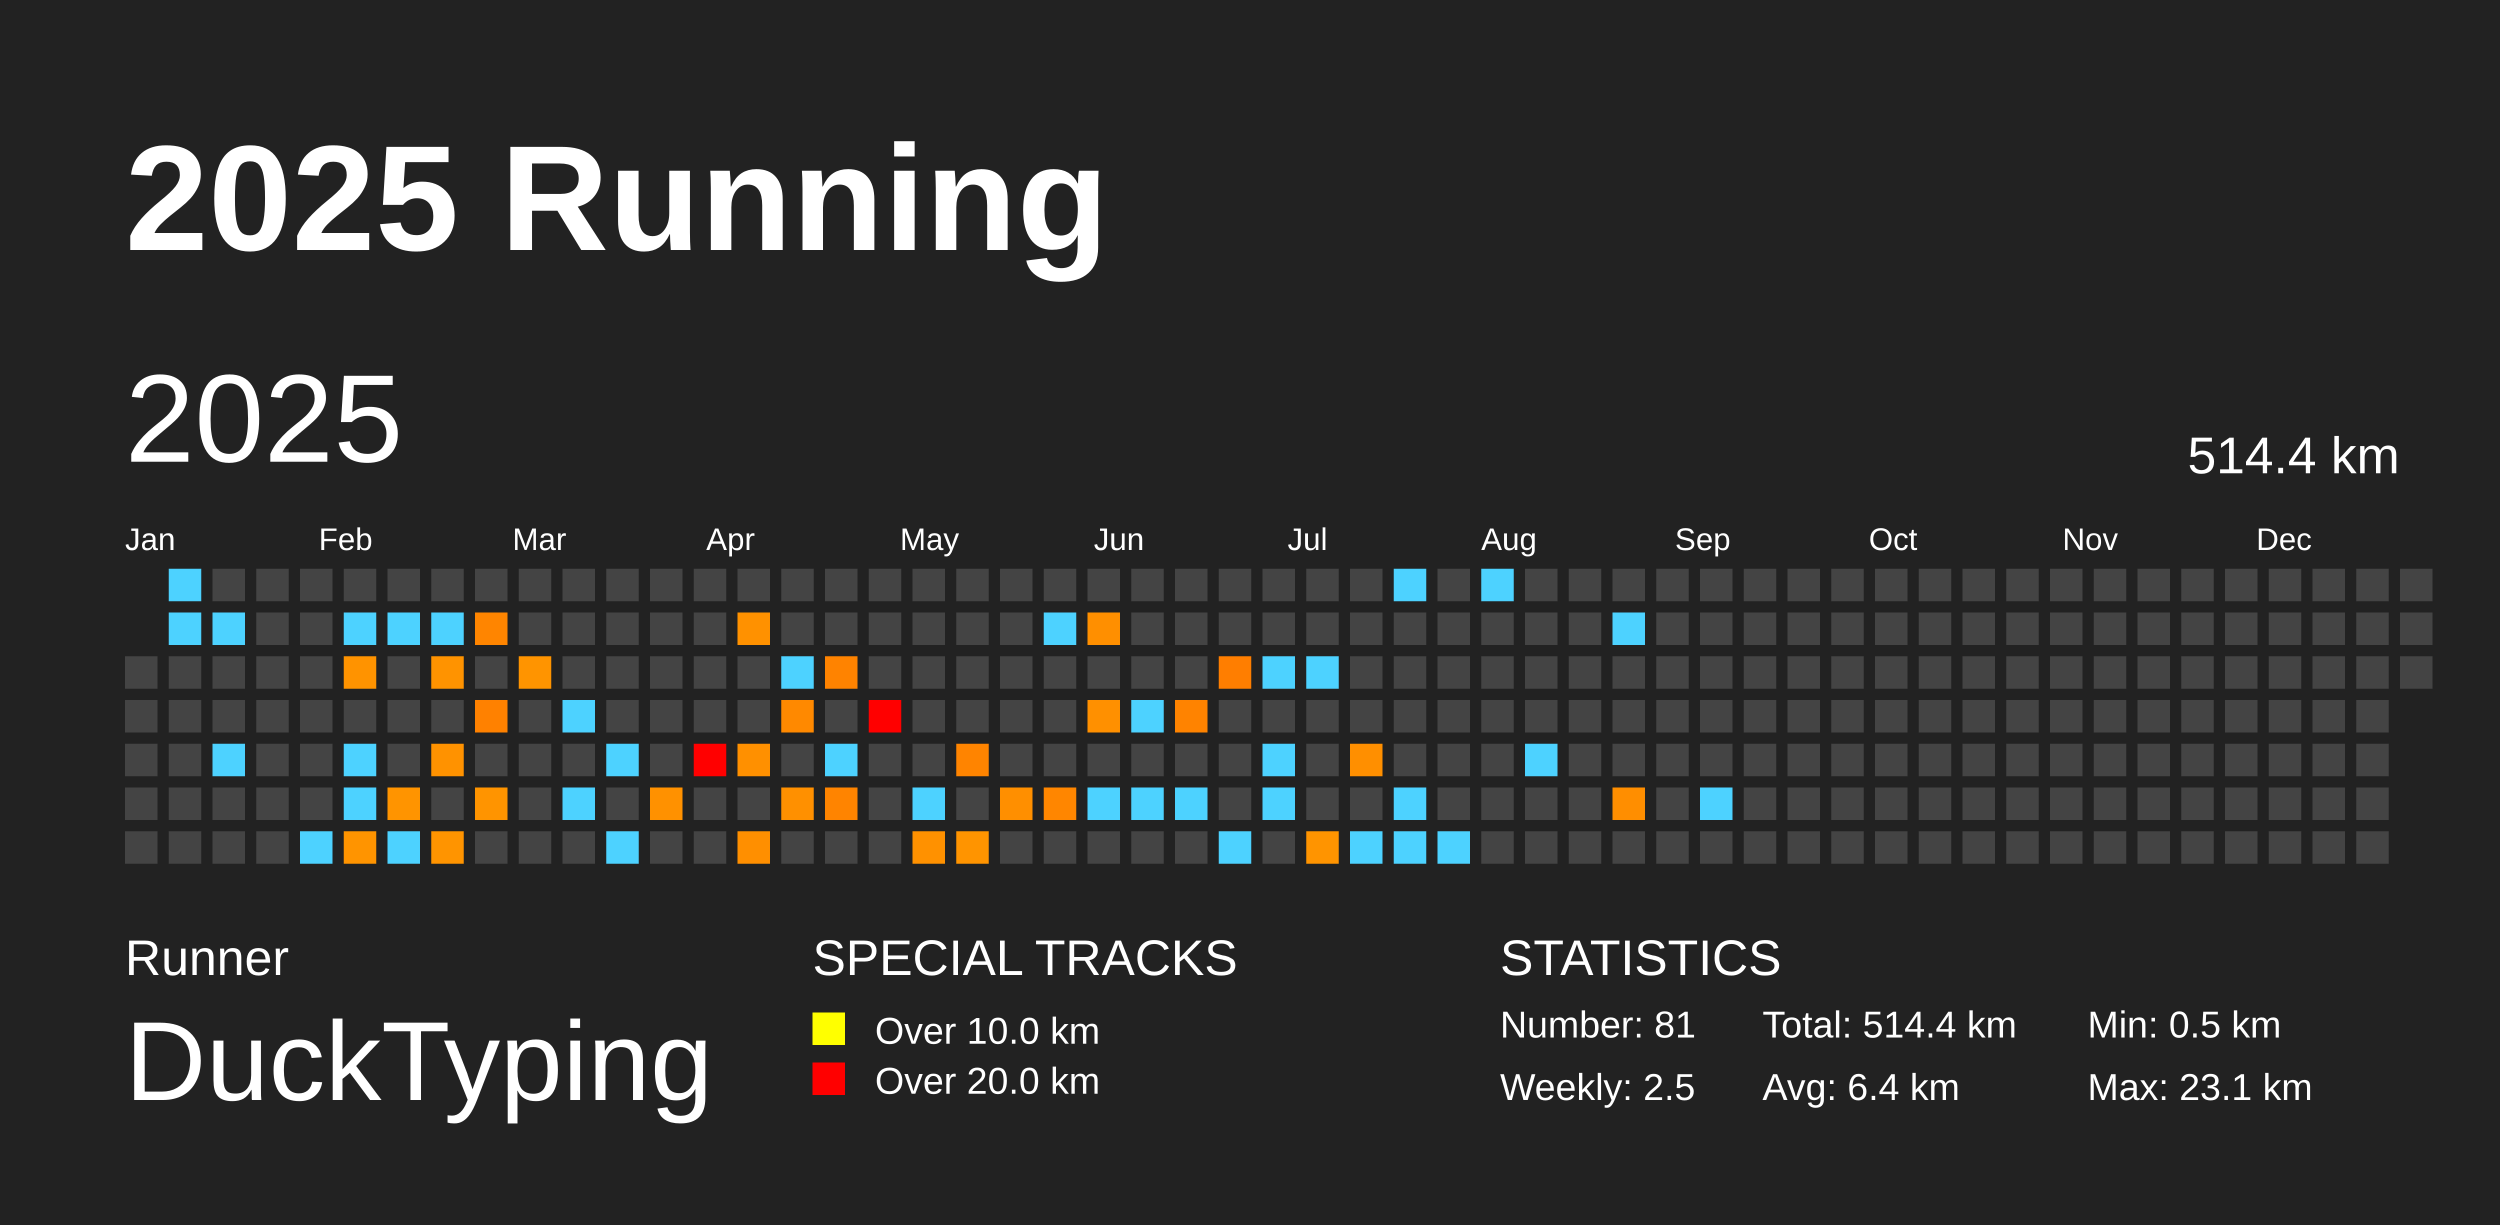
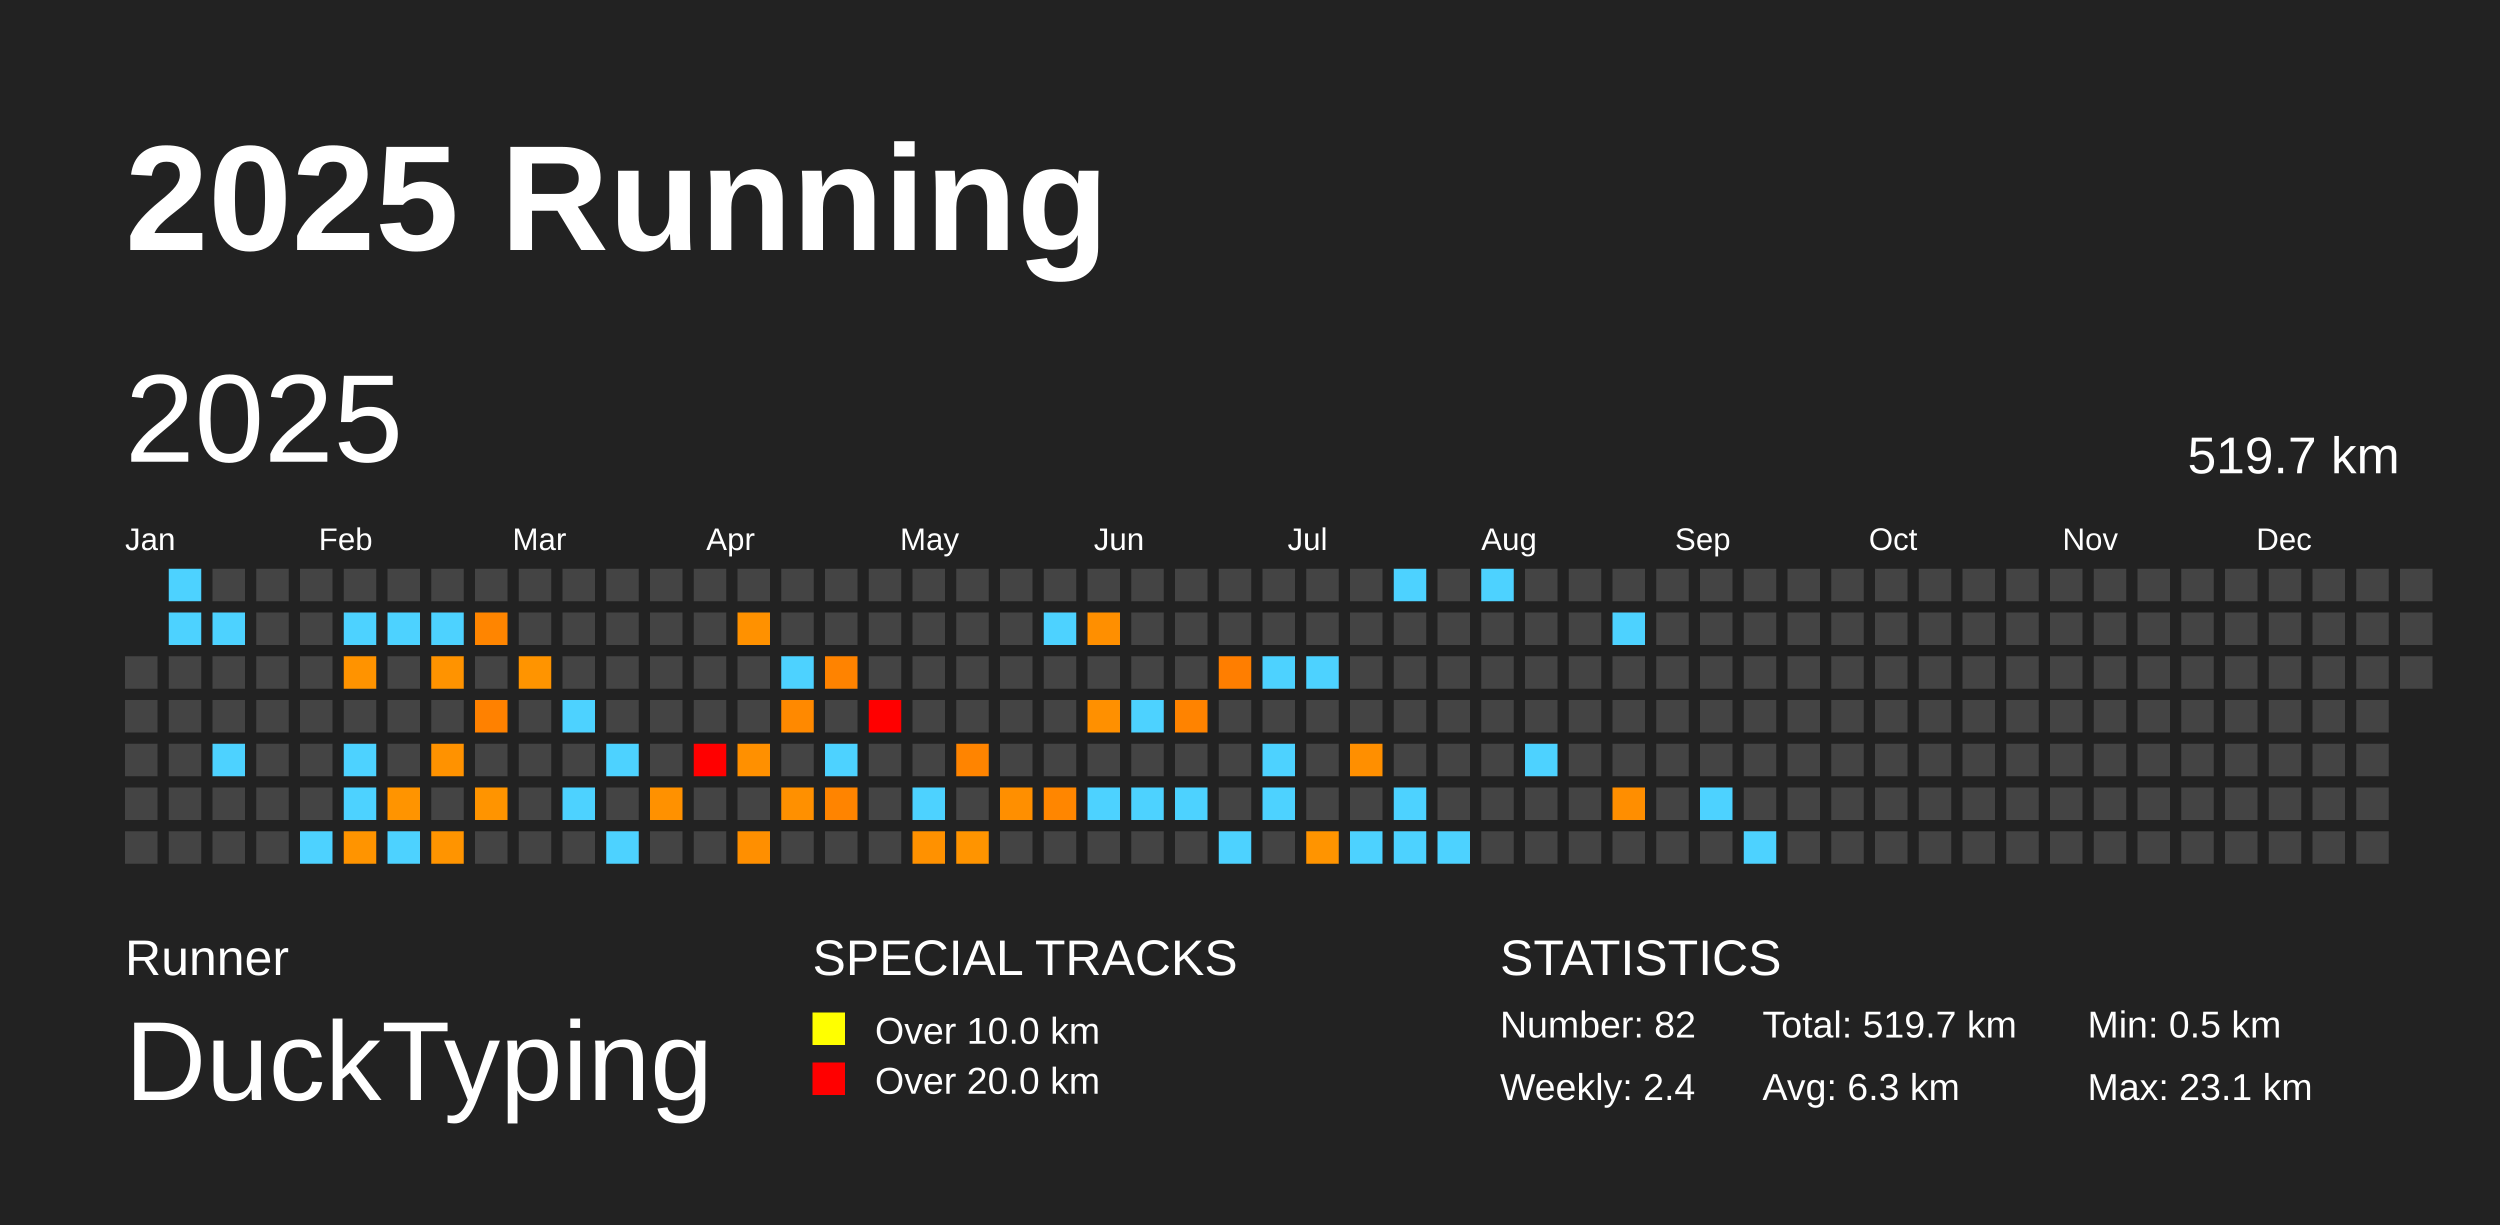
<svg xmlns="http://www.w3.org/2000/svg" baseProfile="full" height="98mm" version="1.1" viewBox="0,0,200,98" width="200mm">
  <defs />
  <rect fill="#222222" height="98" width="200" x="0" y="0" />
  <text fill="#FFFFFF" style="font-size:12px; font-family:Arial; font-weight:bold;" x="10" y="20">2025 Running</text>
  <text fill="#FFFFFF" style="font-size:4px; font-family:Arial" x="10" y="78">Runner</text>
  <text fill="#FFFFFF" style="font-size:9px; font-family:Arial" x="10" y="88">DuckTyping</text>
  <text fill="#FFFFFF" style="font-size:4px; font-family:Arial" x="65" y="78">SPECIAL TRACKS</text>
  <rect fill="yellow" height="2.6" width="2.6" x="65" y="81" />
  <text fill="#FFFFFF" style="font-size:3px; font-family:Arial" x="70" y="83.5">Over 10.0 km</text>
  <rect fill="red" height="2.6" width="2.6" x="65" y="85" />
  <text fill="#FFFFFF" style="font-size:3px; font-family:Arial" x="70" y="87.5">Over 20.0 km</text>
  <text fill="#FFFFFF" style="font-size:4px; font-family:Arial" x="120" y="78">STATISTICS</text>
-   <text fill="#FFFFFF" style="font-size:3px; font-family:Arial" x="120" y="83">Number: 81</text>
-   <text fill="#FFFFFF" style="font-size:3px; font-family:Arial" x="120" y="88">Weekly: 2.5</text>
-   <text fill="#FFFFFF" style="font-size:3px; font-family:Arial" x="141" y="83">Total: 514.4 km</text>
-   <text fill="#FFFFFF" style="font-size:3px; font-family:Arial" x="141" y="88">Avg: 6.4 km</text>
+   <text fill="#FFFFFF" style="font-size:3px; font-family:Arial" x="120" y="83">Number: 82</text>
+   <text fill="#FFFFFF" style="font-size:3px; font-family:Arial" x="120" y="88">Weekly: 2.4</text>
+   <text fill="#FFFFFF" style="font-size:3px; font-family:Arial" x="141" y="83">Total: 519.7 km</text>
+   <text fill="#FFFFFF" style="font-size:3px; font-family:Arial" x="141" y="88">Avg: 6.3 km</text>
  <text fill="#FFFFFF" style="font-size:3px; font-family:Arial" x="167" y="83">Min: 0.5 km</text>
  <text fill="#FFFFFF" style="font-size:3px; font-family:Arial" x="167" y="88">Max: 23.1 km</text>
  <text dominant-baseline="hanging" fill="#FFFFFF" style="font-size:10.0px; font-family:Arial;" x="10" y="30">2025</text>
-   <text dominant-baseline="hanging" fill="#FFFFFF" style="font-size:4.125px; font-family:Arial;" x="175" y="35">514.4 km</text>
+   <text dominant-baseline="hanging" fill="#FFFFFF" style="font-size:4.125px; font-family:Arial;" x="175" y="35">519.7 km</text>
  <text fill="#FFFFFF" style="font-size:2.5px; font-family:Arial" x="10.0" y="44">Jan</text>
  <text fill="#FFFFFF" style="font-size:2.5px; font-family:Arial" x="25.5" y="44">Feb</text>
  <text fill="#FFFFFF" style="font-size:2.5px; font-family:Arial" x="41.0" y="44">Mar</text>
  <text fill="#FFFFFF" style="font-size:2.5px; font-family:Arial" x="56.5" y="44">Apr</text>
  <text fill="#FFFFFF" style="font-size:2.5px; font-family:Arial" x="72.0" y="44">May</text>
  <text fill="#FFFFFF" style="font-size:2.5px; font-family:Arial" x="87.5" y="44">Jun</text>
  <text fill="#FFFFFF" style="font-size:2.5px; font-family:Arial" x="103.0" y="44">Jul</text>
  <text fill="#FFFFFF" style="font-size:2.5px; font-family:Arial" x="118.5" y="44">Aug</text>
  <text fill="#FFFFFF" style="font-size:2.5px; font-family:Arial" x="134.0" y="44">Sep</text>
  <text fill="#FFFFFF" style="font-size:2.5px; font-family:Arial" x="149.5" y="44">Oct</text>
  <text fill="#FFFFFF" style="font-size:2.5px; font-family:Arial" x="165.0" y="44">Nov</text>
  <text fill="#FFFFFF" style="font-size:2.5px; font-family:Arial" x="180.5" y="44">Dec</text>
  <rect fill="#444444" height="2.6" width="2.6" x="10.0" y="52.5" />
  <rect fill="#444444" height="2.6" width="2.6" x="10.0" y="56.0" />
  <rect fill="#444444" height="2.6" width="2.6" x="10.0" y="59.5" />
  <rect fill="#444444" height="2.6" width="2.6" x="10.0" y="63.0" />
  <rect fill="#444444" height="2.6" width="2.6" x="10.0" y="66.5" />
  <rect fill="#4dd2ff" height="2.6" width="2.6" x="13.5" y="45.5" />
  <rect fill="#4dd2ff" height="2.6" width="2.6" x="13.5" y="49.0" />
  <rect fill="#444444" height="2.6" width="2.6" x="13.5" y="52.5" />
  <rect fill="#444444" height="2.6" width="2.6" x="13.5" y="56.0" />
  <rect fill="#444444" height="2.6" width="2.6" x="13.5" y="59.5" />
  <rect fill="#444444" height="2.6" width="2.6" x="13.5" y="63.0" />
  <rect fill="#444444" height="2.6" width="2.6" x="13.5" y="66.5" />
  <rect fill="#444444" height="2.6" width="2.6" x="17.0" y="45.5" />
  <rect fill="#4dd2ff" height="2.6" width="2.6" x="17.0" y="49.0" />
  <rect fill="#444444" height="2.6" width="2.6" x="17.0" y="52.5" />
  <rect fill="#444444" height="2.6" width="2.6" x="17.0" y="56.0" />
  <rect fill="#4dd2ff" height="2.6" width="2.6" x="17.0" y="59.5" />
  <rect fill="#444444" height="2.6" width="2.6" x="17.0" y="63.0" />
  <rect fill="#444444" height="2.6" width="2.6" x="17.0" y="66.5" />
  <rect fill="#444444" height="2.6" width="2.6" x="20.5" y="45.5" />
  <rect fill="#444444" height="2.6" width="2.6" x="20.5" y="49.0" />
  <rect fill="#444444" height="2.6" width="2.6" x="20.5" y="52.5" />
  <rect fill="#444444" height="2.6" width="2.6" x="20.5" y="56.0" />
  <rect fill="#444444" height="2.6" width="2.6" x="20.5" y="59.5" />
  <rect fill="#444444" height="2.6" width="2.6" x="20.5" y="63.0" />
  <rect fill="#444444" height="2.6" width="2.6" x="20.5" y="66.5" />
  <rect fill="#444444" height="2.6" width="2.6" x="24.0" y="45.5" />
  <rect fill="#444444" height="2.6" width="2.6" x="24.0" y="49.0" />
  <rect fill="#444444" height="2.6" width="2.6" x="24.0" y="52.5" />
  <rect fill="#444444" height="2.6" width="2.6" x="24.0" y="56.0" />
  <rect fill="#444444" height="2.6" width="2.6" x="24.0" y="59.5" />
  <rect fill="#444444" height="2.6" width="2.6" x="24.0" y="63.0" />
  <rect fill="#4dd2ff" height="2.6" width="2.6" x="24.0" y="66.5" />
  <rect fill="#444444" height="2.6" width="2.6" x="27.5" y="45.5" />
  <rect fill="#4dd2ff" height="2.6" width="2.6" x="27.5" y="49.0" />
  <rect fill="#ff9300" height="2.6" width="2.6" x="27.5" y="52.5" />
  <rect fill="#444444" height="2.6" width="2.6" x="27.5" y="56.0" />
  <rect fill="#4dd2ff" height="2.6" width="2.6" x="27.5" y="59.5" />
  <rect fill="#4dd2ff" height="2.6" width="2.6" x="27.5" y="63.0" />
  <rect fill="#ff9400" height="2.6" width="2.6" x="27.5" y="66.5" />
  <rect fill="#444444" height="2.6" width="2.6" x="31.0" y="45.5" />
  <rect fill="#4dd2ff" height="2.6" width="2.6" x="31.0" y="49.0" />
  <rect fill="#444444" height="2.6" width="2.6" x="31.0" y="52.5" />
  <rect fill="#444444" height="2.6" width="2.6" x="31.0" y="56.0" />
  <rect fill="#444444" height="2.6" width="2.6" x="31.0" y="59.5" />
  <rect fill="#ff9400" height="2.6" width="2.6" x="31.0" y="63.0" />
  <rect fill="#4dd2ff" height="2.6" width="2.6" x="31.0" y="66.5" />
  <rect fill="#444444" height="2.6" width="2.6" x="34.5" y="45.5" />
  <rect fill="#4dd2ff" height="2.6" width="2.6" x="34.5" y="49.0" />
  <rect fill="#ff9300" height="2.6" width="2.6" x="34.5" y="52.5" />
  <rect fill="#444444" height="2.6" width="2.6" x="34.5" y="56.0" />
  <rect fill="#ff9200" height="2.6" width="2.6" x="34.5" y="59.5" />
  <rect fill="#444444" height="2.6" width="2.6" x="34.5" y="63.0" />
  <rect fill="#ff9400" height="2.6" width="2.6" x="34.5" y="66.5" />
  <rect fill="#444444" height="2.6" width="2.6" x="38.0" y="45.5" />
  <rect fill="#ff8500" height="2.6" width="2.6" x="38.0" y="49.0" />
  <rect fill="#444444" height="2.6" width="2.6" x="38.0" y="52.5" />
  <rect fill="#ff8100" height="2.6" width="2.6" x="38.0" y="56.0" />
  <rect fill="#444444" height="2.6" width="2.6" x="38.0" y="59.5" />
  <rect fill="#ff9400" height="2.6" width="2.6" x="38.0" y="63.0" />
  <rect fill="#444444" height="2.6" width="2.6" x="38.0" y="66.5" />
  <rect fill="#444444" height="2.6" width="2.6" x="41.5" y="45.5" />
  <rect fill="#444444" height="2.6" width="2.6" x="41.5" y="49.0" />
  <rect fill="#ff9400" height="2.6" width="2.6" x="41.5" y="52.5" />
  <rect fill="#444444" height="2.6" width="2.6" x="41.5" y="56.0" />
  <rect fill="#444444" height="2.6" width="2.6" x="41.5" y="59.5" />
  <rect fill="#444444" height="2.6" width="2.6" x="41.5" y="63.0" />
  <rect fill="#444444" height="2.6" width="2.6" x="41.5" y="66.5" />
  <rect fill="#444444" height="2.6" width="2.6" x="45.0" y="45.5" />
  <rect fill="#444444" height="2.6" width="2.6" x="45.0" y="49.0" />
  <rect fill="#444444" height="2.6" width="2.6" x="45.0" y="52.5" />
  <rect fill="#4dd2ff" height="2.6" width="2.6" x="45.0" y="56.0" />
  <rect fill="#444444" height="2.6" width="2.6" x="45.0" y="59.5" />
  <rect fill="#4dd2ff" height="2.6" width="2.6" x="45.0" y="63.0" />
  <rect fill="#444444" height="2.6" width="2.6" x="45.0" y="66.5" />
  <rect fill="#444444" height="2.6" width="2.6" x="48.5" y="45.5" />
  <rect fill="#444444" height="2.6" width="2.6" x="48.5" y="49.0" />
  <rect fill="#444444" height="2.6" width="2.6" x="48.5" y="52.5" />
  <rect fill="#444444" height="2.6" width="2.6" x="48.5" y="56.0" />
  <rect fill="#4dd2ff" height="2.6" width="2.6" x="48.5" y="59.5" />
  <rect fill="#444444" height="2.6" width="2.6" x="48.5" y="63.0" />
  <rect fill="#4dd2ff" height="2.6" width="2.6" x="48.5" y="66.5" />
  <rect fill="#444444" height="2.6" width="2.6" x="52.0" y="45.5" />
  <rect fill="#444444" height="2.6" width="2.6" x="52.0" y="49.0" />
  <rect fill="#444444" height="2.6" width="2.6" x="52.0" y="52.5" />
  <rect fill="#444444" height="2.6" width="2.6" x="52.0" y="56.0" />
  <rect fill="#444444" height="2.6" width="2.6" x="52.0" y="59.5" />
  <rect fill="#ff9100" height="2.6" width="2.6" x="52.0" y="63.0" />
  <rect fill="#444444" height="2.6" width="2.6" x="52.0" y="66.5" />
  <rect fill="#444444" height="2.6" width="2.6" x="55.5" y="45.5" />
  <rect fill="#444444" height="2.6" width="2.6" x="55.5" y="49.0" />
  <rect fill="#444444" height="2.6" width="2.6" x="55.5" y="52.5" />
  <rect fill="#444444" height="2.6" width="2.6" x="55.5" y="56.0" />
  <rect fill="red" height="2.6" width="2.6" x="55.5" y="59.5" />
  <rect fill="#444444" height="2.6" width="2.6" x="55.5" y="63.0" />
  <rect fill="#444444" height="2.6" width="2.6" x="55.5" y="66.5" />
  <rect fill="#444444" height="2.6" width="2.6" x="59.0" y="45.5" />
  <rect fill="#ff9100" height="2.6" width="2.6" x="59.0" y="49.0" />
  <rect fill="#444444" height="2.6" width="2.6" x="59.0" y="52.5" />
  <rect fill="#444444" height="2.6" width="2.6" x="59.0" y="56.0" />
  <rect fill="#ff9000" height="2.6" width="2.6" x="59.0" y="59.5" />
  <rect fill="#444444" height="2.6" width="2.6" x="59.0" y="63.0" />
  <rect fill="#ff8f00" height="2.6" width="2.6" x="59.0" y="66.5" />
  <rect fill="#444444" height="2.6" width="2.6" x="62.5" y="45.5" />
  <rect fill="#444444" height="2.6" width="2.6" x="62.5" y="49.0" />
  <rect fill="#4dd2ff" height="2.6" width="2.6" x="62.5" y="52.5" />
  <rect fill="#ff8900" height="2.6" width="2.6" x="62.5" y="56.0" />
  <rect fill="#444444" height="2.6" width="2.6" x="62.5" y="59.5" />
  <rect fill="#ff9000" height="2.6" width="2.6" x="62.5" y="63.0" />
  <rect fill="#444444" height="2.6" width="2.6" x="62.5" y="66.5" />
  <rect fill="#444444" height="2.6" width="2.6" x="66.0" y="45.5" />
  <rect fill="#444444" height="2.6" width="2.6" x="66.0" y="49.0" />
  <rect fill="#ff8300" height="2.6" width="2.6" x="66.0" y="52.5" />
  <rect fill="#444444" height="2.6" width="2.6" x="66.0" y="56.0" />
  <rect fill="#4dd2ff" height="2.6" width="2.6" x="66.0" y="59.5" />
  <rect fill="#ff8400" height="2.6" width="2.6" x="66.0" y="63.0" />
  <rect fill="#444444" height="2.6" width="2.6" x="66.0" y="66.5" />
  <rect fill="#444444" height="2.6" width="2.6" x="69.5" y="45.5" />
  <rect fill="#444444" height="2.6" width="2.6" x="69.5" y="49.0" />
  <rect fill="#444444" height="2.6" width="2.6" x="69.5" y="52.5" />
  <rect fill="red" height="2.6" width="2.6" x="69.5" y="56.0" />
  <rect fill="#444444" height="2.6" width="2.6" x="69.5" y="59.5" />
  <rect fill="#444444" height="2.6" width="2.6" x="69.5" y="63.0" />
  <rect fill="#444444" height="2.6" width="2.6" x="69.5" y="66.5" />
  <rect fill="#444444" height="2.6" width="2.6" x="73.0" y="45.5" />
  <rect fill="#444444" height="2.6" width="2.6" x="73.0" y="49.0" />
  <rect fill="#444444" height="2.6" width="2.6" x="73.0" y="52.5" />
  <rect fill="#444444" height="2.6" width="2.6" x="73.0" y="56.0" />
  <rect fill="#444444" height="2.6" width="2.6" x="73.0" y="59.5" />
  <rect fill="#4dd2ff" height="2.6" width="2.6" x="73.0" y="63.0" />
  <rect fill="#ff9100" height="2.6" width="2.6" x="73.0" y="66.5" />
  <rect fill="#444444" height="2.6" width="2.6" x="76.5" y="45.5" />
  <rect fill="#444444" height="2.6" width="2.6" x="76.5" y="49.0" />
  <rect fill="#444444" height="2.6" width="2.6" x="76.5" y="52.5" />
  <rect fill="#444444" height="2.6" width="2.6" x="76.5" y="56.0" />
  <rect fill="#ff8400" height="2.6" width="2.6" x="76.5" y="59.5" />
  <rect fill="#444444" height="2.6" width="2.6" x="76.5" y="63.0" />
  <rect fill="#ff9400" height="2.6" width="2.6" x="76.5" y="66.5" />
  <rect fill="#444444" height="2.6" width="2.6" x="80.0" y="45.5" />
  <rect fill="#444444" height="2.6" width="2.6" x="80.0" y="49.0" />
  <rect fill="#444444" height="2.6" width="2.6" x="80.0" y="52.5" />
  <rect fill="#444444" height="2.6" width="2.6" x="80.0" y="56.0" />
  <rect fill="#444444" height="2.6" width="2.6" x="80.0" y="59.5" />
  <rect fill="#ff8f00" height="2.6" width="2.6" x="80.0" y="63.0" />
  <rect fill="#444444" height="2.6" width="2.6" x="80.0" y="66.5" />
  <rect fill="#444444" height="2.6" width="2.6" x="83.5" y="45.5" />
  <rect fill="#4dd2ff" height="2.6" width="2.6" x="83.5" y="49.0" />
  <rect fill="#444444" height="2.6" width="2.6" x="83.5" y="52.5" />
  <rect fill="#444444" height="2.6" width="2.6" x="83.5" y="56.0" />
  <rect fill="#444444" height="2.6" width="2.6" x="83.5" y="59.5" />
  <rect fill="#ff8600" height="2.6" width="2.6" x="83.5" y="63.0" />
  <rect fill="#444444" height="2.6" width="2.6" x="83.5" y="66.5" />
  <rect fill="#444444" height="2.6" width="2.6" x="87.0" y="45.5" />
  <rect fill="#ff8f00" height="2.6" width="2.6" x="87.0" y="49.0" />
  <rect fill="#444444" height="2.6" width="2.6" x="87.0" y="52.5" />
  <rect fill="#ff9000" height="2.6" width="2.6" x="87.0" y="56.0" />
  <rect fill="#444444" height="2.6" width="2.6" x="87.0" y="59.5" />
  <rect fill="#4dd2ff" height="2.6" width="2.6" x="87.0" y="63.0" />
  <rect fill="#444444" height="2.6" width="2.6" x="87.0" y="66.5" />
  <rect fill="#444444" height="2.6" width="2.6" x="90.5" y="45.5" />
  <rect fill="#444444" height="2.6" width="2.6" x="90.5" y="49.0" />
  <rect fill="#444444" height="2.6" width="2.6" x="90.5" y="52.5" />
  <rect fill="#4dd2ff" height="2.6" width="2.6" x="90.5" y="56.0" />
  <rect fill="#444444" height="2.6" width="2.6" x="90.5" y="59.5" />
  <rect fill="#4dd2ff" height="2.6" width="2.6" x="90.5" y="63.0" />
  <rect fill="#444444" height="2.6" width="2.6" x="90.5" y="66.5" />
  <rect fill="#444444" height="2.6" width="2.6" x="94.0" y="45.5" />
  <rect fill="#444444" height="2.6" width="2.6" x="94.0" y="49.0" />
  <rect fill="#444444" height="2.6" width="2.6" x="94.0" y="52.5" />
  <rect fill="#ff8300" height="2.6" width="2.6" x="94.0" y="56.0" />
  <rect fill="#444444" height="2.6" width="2.6" x="94.0" y="59.5" />
  <rect fill="#4dd2ff" height="2.6" width="2.6" x="94.0" y="63.0" />
  <rect fill="#444444" height="2.6" width="2.6" x="94.0" y="66.5" />
  <rect fill="#444444" height="2.6" width="2.6" x="97.5" y="45.5" />
  <rect fill="#444444" height="2.6" width="2.6" x="97.5" y="49.0" />
  <rect fill="#ff7e00" height="2.6" width="2.6" x="97.5" y="52.5" />
  <rect fill="#444444" height="2.6" width="2.6" x="97.5" y="56.0" />
  <rect fill="#444444" height="2.6" width="2.6" x="97.5" y="59.5" />
  <rect fill="#444444" height="2.6" width="2.6" x="97.5" y="63.0" />
  <rect fill="#4dd2ff" height="2.6" width="2.6" x="97.5" y="66.5" />
  <rect fill="#444444" height="2.6" width="2.6" x="101.0" y="45.5" />
  <rect fill="#444444" height="2.6" width="2.6" x="101.0" y="49.0" />
  <rect fill="#4dd2ff" height="2.6" width="2.6" x="101.0" y="52.5" />
  <rect fill="#444444" height="2.6" width="2.6" x="101.0" y="56.0" />
  <rect fill="#4dd2ff" height="2.6" width="2.6" x="101.0" y="59.5" />
  <rect fill="#4dd2ff" height="2.6" width="2.6" x="101.0" y="63.0" />
  <rect fill="#444444" height="2.6" width="2.6" x="101.0" y="66.5" />
  <rect fill="#444444" height="2.6" width="2.6" x="104.5" y="45.5" />
  <rect fill="#444444" height="2.6" width="2.6" x="104.5" y="49.0" />
  <rect fill="#4dd2ff" height="2.6" width="2.6" x="104.5" y="52.5" />
  <rect fill="#444444" height="2.6" width="2.6" x="104.5" y="56.0" />
  <rect fill="#444444" height="2.6" width="2.6" x="104.5" y="59.5" />
  <rect fill="#444444" height="2.6" width="2.6" x="104.5" y="63.0" />
  <rect fill="#ff9400" height="2.6" width="2.6" x="104.5" y="66.5" />
  <rect fill="#444444" height="2.6" width="2.6" x="108.0" y="45.5" />
  <rect fill="#444444" height="2.6" width="2.6" x="108.0" y="49.0" />
  <rect fill="#444444" height="2.6" width="2.6" x="108.0" y="52.5" />
  <rect fill="#444444" height="2.6" width="2.6" x="108.0" y="56.0" />
  <rect fill="#ff8f00" height="2.6" width="2.6" x="108.0" y="59.5" />
  <rect fill="#444444" height="2.6" width="2.6" x="108.0" y="63.0" />
  <rect fill="#4dd2ff" height="2.6" width="2.6" x="108.0" y="66.5" />
  <rect fill="#4dd2ff" height="2.6" width="2.6" x="111.5" y="45.5" />
  <rect fill="#444444" height="2.6" width="2.6" x="111.5" y="49.0" />
  <rect fill="#444444" height="2.6" width="2.6" x="111.5" y="52.5" />
  <rect fill="#444444" height="2.6" width="2.6" x="111.5" y="56.0" />
  <rect fill="#444444" height="2.6" width="2.6" x="111.5" y="59.5" />
  <rect fill="#4dd2ff" height="2.6" width="2.6" x="111.5" y="63.0" />
  <rect fill="#4dd2ff" height="2.6" width="2.6" x="111.5" y="66.5" />
  <rect fill="#444444" height="2.6" width="2.6" x="115.0" y="45.5" />
  <rect fill="#444444" height="2.6" width="2.6" x="115.0" y="49.0" />
  <rect fill="#444444" height="2.6" width="2.6" x="115.0" y="52.5" />
  <rect fill="#444444" height="2.6" width="2.6" x="115.0" y="56.0" />
  <rect fill="#444444" height="2.6" width="2.6" x="115.0" y="59.5" />
  <rect fill="#444444" height="2.6" width="2.6" x="115.0" y="63.0" />
  <rect fill="#4dd2ff" height="2.6" width="2.6" x="115.0" y="66.5" />
  <rect fill="#4dd2ff" height="2.6" width="2.6" x="118.5" y="45.5" />
  <rect fill="#444444" height="2.6" width="2.6" x="118.5" y="49.0" />
  <rect fill="#444444" height="2.6" width="2.6" x="118.5" y="52.5" />
  <rect fill="#444444" height="2.6" width="2.6" x="118.5" y="56.0" />
  <rect fill="#444444" height="2.6" width="2.6" x="118.5" y="59.5" />
  <rect fill="#444444" height="2.6" width="2.6" x="118.5" y="63.0" />
  <rect fill="#444444" height="2.6" width="2.6" x="118.5" y="66.5" />
  <rect fill="#444444" height="2.6" width="2.6" x="122.0" y="45.5" />
  <rect fill="#444444" height="2.6" width="2.6" x="122.0" y="49.0" />
  <rect fill="#444444" height="2.6" width="2.6" x="122.0" y="52.5" />
  <rect fill="#444444" height="2.6" width="2.6" x="122.0" y="56.0" />
  <rect fill="#4dd2ff" height="2.6" width="2.6" x="122.0" y="59.5" />
  <rect fill="#444444" height="2.6" width="2.6" x="122.0" y="63.0" />
  <rect fill="#444444" height="2.6" width="2.6" x="122.0" y="66.5" />
  <rect fill="#444444" height="2.6" width="2.6" x="125.5" y="45.5" />
  <rect fill="#444444" height="2.6" width="2.6" x="125.5" y="49.0" />
  <rect fill="#444444" height="2.6" width="2.6" x="125.5" y="52.5" />
  <rect fill="#444444" height="2.6" width="2.6" x="125.5" y="56.0" />
  <rect fill="#444444" height="2.6" width="2.6" x="125.5" y="59.5" />
  <rect fill="#444444" height="2.6" width="2.6" x="125.5" y="63.0" />
  <rect fill="#444444" height="2.6" width="2.6" x="125.5" y="66.5" />
  <rect fill="#444444" height="2.6" width="2.6" x="129.0" y="45.5" />
  <rect fill="#4dd2ff" height="2.6" width="2.6" x="129.0" y="49.0" />
  <rect fill="#444444" height="2.6" width="2.6" x="129.0" y="52.5" />
  <rect fill="#444444" height="2.6" width="2.6" x="129.0" y="56.0" />
  <rect fill="#444444" height="2.6" width="2.6" x="129.0" y="59.5" />
  <rect fill="#ff8e00" height="2.6" width="2.6" x="129.0" y="63.0" />
  <rect fill="#444444" height="2.6" width="2.6" x="129.0" y="66.5" />
  <rect fill="#444444" height="2.6" width="2.6" x="132.5" y="45.5" />
  <rect fill="#444444" height="2.6" width="2.6" x="132.5" y="49.0" />
  <rect fill="#444444" height="2.6" width="2.6" x="132.5" y="52.5" />
  <rect fill="#444444" height="2.6" width="2.6" x="132.5" y="56.0" />
  <rect fill="#444444" height="2.6" width="2.6" x="132.5" y="59.5" />
  <rect fill="#444444" height="2.6" width="2.6" x="132.5" y="63.0" />
  <rect fill="#444444" height="2.6" width="2.6" x="132.5" y="66.5" />
  <rect fill="#444444" height="2.6" width="2.6" x="136.0" y="45.5" />
  <rect fill="#444444" height="2.6" width="2.6" x="136.0" y="49.0" />
  <rect fill="#444444" height="2.6" width="2.6" x="136.0" y="52.5" />
  <rect fill="#444444" height="2.6" width="2.6" x="136.0" y="56.0" />
  <rect fill="#444444" height="2.6" width="2.6" x="136.0" y="59.5" />
  <rect fill="#4dd2ff" height="2.6" width="2.6" x="136.0" y="63.0" />
  <rect fill="#444444" height="2.6" width="2.6" x="136.0" y="66.5" />
  <rect fill="#444444" height="2.6" width="2.6" x="139.5" y="45.5" />
  <rect fill="#444444" height="2.6" width="2.6" x="139.5" y="49.0" />
  <rect fill="#444444" height="2.6" width="2.6" x="139.5" y="52.5" />
  <rect fill="#444444" height="2.6" width="2.6" x="139.5" y="56.0" />
  <rect fill="#444444" height="2.6" width="2.6" x="139.5" y="59.5" />
  <rect fill="#444444" height="2.6" width="2.6" x="139.5" y="63.0" />
-   <rect fill="#444444" height="2.6" width="2.6" x="139.5" y="66.5" />
+   <rect fill="#4dd2ff" height="2.6" width="2.6" x="139.5" y="66.5" />
  <rect fill="#444444" height="2.6" width="2.6" x="143.0" y="45.5" />
  <rect fill="#444444" height="2.6" width="2.6" x="143.0" y="49.0" />
  <rect fill="#444444" height="2.6" width="2.6" x="143.0" y="52.5" />
  <rect fill="#444444" height="2.6" width="2.6" x="143.0" y="56.0" />
  <rect fill="#444444" height="2.6" width="2.6" x="143.0" y="59.5" />
  <rect fill="#444444" height="2.6" width="2.6" x="143.0" y="63.0" />
  <rect fill="#444444" height="2.6" width="2.6" x="143.0" y="66.5" />
  <rect fill="#444444" height="2.6" width="2.6" x="146.5" y="45.5" />
  <rect fill="#444444" height="2.6" width="2.6" x="146.5" y="49.0" />
  <rect fill="#444444" height="2.6" width="2.6" x="146.5" y="52.5" />
  <rect fill="#444444" height="2.6" width="2.6" x="146.5" y="56.0" />
  <rect fill="#444444" height="2.6" width="2.6" x="146.5" y="59.5" />
  <rect fill="#444444" height="2.6" width="2.6" x="146.5" y="63.0" />
  <rect fill="#444444" height="2.6" width="2.6" x="146.5" y="66.5" />
  <rect fill="#444444" height="2.6" width="2.6" x="150.0" y="45.5" />
  <rect fill="#444444" height="2.6" width="2.6" x="150.0" y="49.0" />
  <rect fill="#444444" height="2.6" width="2.6" x="150.0" y="52.5" />
  <rect fill="#444444" height="2.6" width="2.6" x="150.0" y="56.0" />
  <rect fill="#444444" height="2.6" width="2.6" x="150.0" y="59.5" />
  <rect fill="#444444" height="2.6" width="2.6" x="150.0" y="63.0" />
  <rect fill="#444444" height="2.6" width="2.6" x="150.0" y="66.5" />
  <rect fill="#444444" height="2.6" width="2.6" x="153.5" y="45.5" />
  <rect fill="#444444" height="2.6" width="2.6" x="153.5" y="49.0" />
  <rect fill="#444444" height="2.6" width="2.6" x="153.5" y="52.5" />
  <rect fill="#444444" height="2.6" width="2.6" x="153.5" y="56.0" />
  <rect fill="#444444" height="2.6" width="2.6" x="153.5" y="59.5" />
  <rect fill="#444444" height="2.6" width="2.6" x="153.5" y="63.0" />
  <rect fill="#444444" height="2.6" width="2.6" x="153.5" y="66.5" />
  <rect fill="#444444" height="2.6" width="2.6" x="157.0" y="45.5" />
  <rect fill="#444444" height="2.6" width="2.6" x="157.0" y="49.0" />
  <rect fill="#444444" height="2.6" width="2.6" x="157.0" y="52.5" />
  <rect fill="#444444" height="2.6" width="2.6" x="157.0" y="56.0" />
  <rect fill="#444444" height="2.6" width="2.6" x="157.0" y="59.5" />
  <rect fill="#444444" height="2.6" width="2.6" x="157.0" y="63.0" />
  <rect fill="#444444" height="2.6" width="2.6" x="157.0" y="66.5" />
  <rect fill="#444444" height="2.6" width="2.6" x="160.5" y="45.5" />
  <rect fill="#444444" height="2.6" width="2.6" x="160.5" y="49.0" />
  <rect fill="#444444" height="2.6" width="2.6" x="160.5" y="52.5" />
  <rect fill="#444444" height="2.6" width="2.6" x="160.5" y="56.0" />
  <rect fill="#444444" height="2.6" width="2.6" x="160.5" y="59.5" />
  <rect fill="#444444" height="2.6" width="2.6" x="160.5" y="63.0" />
  <rect fill="#444444" height="2.6" width="2.6" x="160.5" y="66.5" />
  <rect fill="#444444" height="2.6" width="2.6" x="164.0" y="45.5" />
  <rect fill="#444444" height="2.6" width="2.6" x="164.0" y="49.0" />
  <rect fill="#444444" height="2.6" width="2.6" x="164.0" y="52.5" />
  <rect fill="#444444" height="2.6" width="2.6" x="164.0" y="56.0" />
  <rect fill="#444444" height="2.6" width="2.6" x="164.0" y="59.5" />
  <rect fill="#444444" height="2.6" width="2.6" x="164.0" y="63.0" />
  <rect fill="#444444" height="2.6" width="2.6" x="164.0" y="66.5" />
  <rect fill="#444444" height="2.6" width="2.6" x="167.5" y="45.5" />
  <rect fill="#444444" height="2.6" width="2.6" x="167.5" y="49.0" />
  <rect fill="#444444" height="2.6" width="2.6" x="167.5" y="52.5" />
  <rect fill="#444444" height="2.6" width="2.6" x="167.5" y="56.0" />
  <rect fill="#444444" height="2.6" width="2.6" x="167.5" y="59.5" />
  <rect fill="#444444" height="2.6" width="2.6" x="167.5" y="63.0" />
  <rect fill="#444444" height="2.6" width="2.6" x="167.5" y="66.5" />
  <rect fill="#444444" height="2.6" width="2.6" x="171.0" y="45.5" />
  <rect fill="#444444" height="2.6" width="2.6" x="171.0" y="49.0" />
  <rect fill="#444444" height="2.6" width="2.6" x="171.0" y="52.5" />
  <rect fill="#444444" height="2.6" width="2.6" x="171.0" y="56.0" />
  <rect fill="#444444" height="2.6" width="2.6" x="171.0" y="59.5" />
  <rect fill="#444444" height="2.6" width="2.6" x="171.0" y="63.0" />
  <rect fill="#444444" height="2.6" width="2.6" x="171.0" y="66.5" />
  <rect fill="#444444" height="2.6" width="2.6" x="174.5" y="45.5" />
  <rect fill="#444444" height="2.6" width="2.6" x="174.5" y="49.0" />
  <rect fill="#444444" height="2.6" width="2.6" x="174.5" y="52.5" />
  <rect fill="#444444" height="2.6" width="2.6" x="174.5" y="56.0" />
  <rect fill="#444444" height="2.6" width="2.6" x="174.5" y="59.5" />
  <rect fill="#444444" height="2.6" width="2.6" x="174.5" y="63.0" />
  <rect fill="#444444" height="2.6" width="2.6" x="174.5" y="66.5" />
  <rect fill="#444444" height="2.6" width="2.6" x="178.0" y="45.5" />
  <rect fill="#444444" height="2.6" width="2.6" x="178.0" y="49.0" />
  <rect fill="#444444" height="2.6" width="2.6" x="178.0" y="52.5" />
  <rect fill="#444444" height="2.6" width="2.6" x="178.0" y="56.0" />
  <rect fill="#444444" height="2.6" width="2.6" x="178.0" y="59.5" />
  <rect fill="#444444" height="2.6" width="2.6" x="178.0" y="63.0" />
  <rect fill="#444444" height="2.6" width="2.6" x="178.0" y="66.5" />
  <rect fill="#444444" height="2.6" width="2.6" x="181.5" y="45.5" />
  <rect fill="#444444" height="2.6" width="2.6" x="181.5" y="49.0" />
  <rect fill="#444444" height="2.6" width="2.6" x="181.5" y="52.5" />
  <rect fill="#444444" height="2.6" width="2.6" x="181.5" y="56.0" />
  <rect fill="#444444" height="2.6" width="2.6" x="181.5" y="59.5" />
  <rect fill="#444444" height="2.6" width="2.6" x="181.5" y="63.0" />
  <rect fill="#444444" height="2.6" width="2.6" x="181.5" y="66.5" />
  <rect fill="#444444" height="2.6" width="2.6" x="185.0" y="45.5" />
  <rect fill="#444444" height="2.6" width="2.6" x="185.0" y="49.0" />
  <rect fill="#444444" height="2.6" width="2.6" x="185.0" y="52.5" />
  <rect fill="#444444" height="2.6" width="2.6" x="185.0" y="56.0" />
  <rect fill="#444444" height="2.6" width="2.6" x="185.0" y="59.5" />
  <rect fill="#444444" height="2.6" width="2.6" x="185.0" y="63.0" />
  <rect fill="#444444" height="2.6" width="2.6" x="185.0" y="66.5" />
  <rect fill="#444444" height="2.6" width="2.6" x="188.5" y="45.5" />
  <rect fill="#444444" height="2.6" width="2.6" x="188.5" y="49.0" />
  <rect fill="#444444" height="2.6" width="2.6" x="188.5" y="52.5" />
  <rect fill="#444444" height="2.6" width="2.6" x="188.5" y="56.0" />
  <rect fill="#444444" height="2.6" width="2.6" x="188.5" y="59.5" />
  <rect fill="#444444" height="2.6" width="2.6" x="188.5" y="63.0" />
  <rect fill="#444444" height="2.6" width="2.6" x="188.5" y="66.5" />
  <rect fill="#444444" height="2.6" width="2.6" x="192.0" y="45.5" />
  <rect fill="#444444" height="2.6" width="2.6" x="192.0" y="49.0" />
  <rect fill="#444444" height="2.6" width="2.6" x="192.0" y="52.5" />
</svg>
